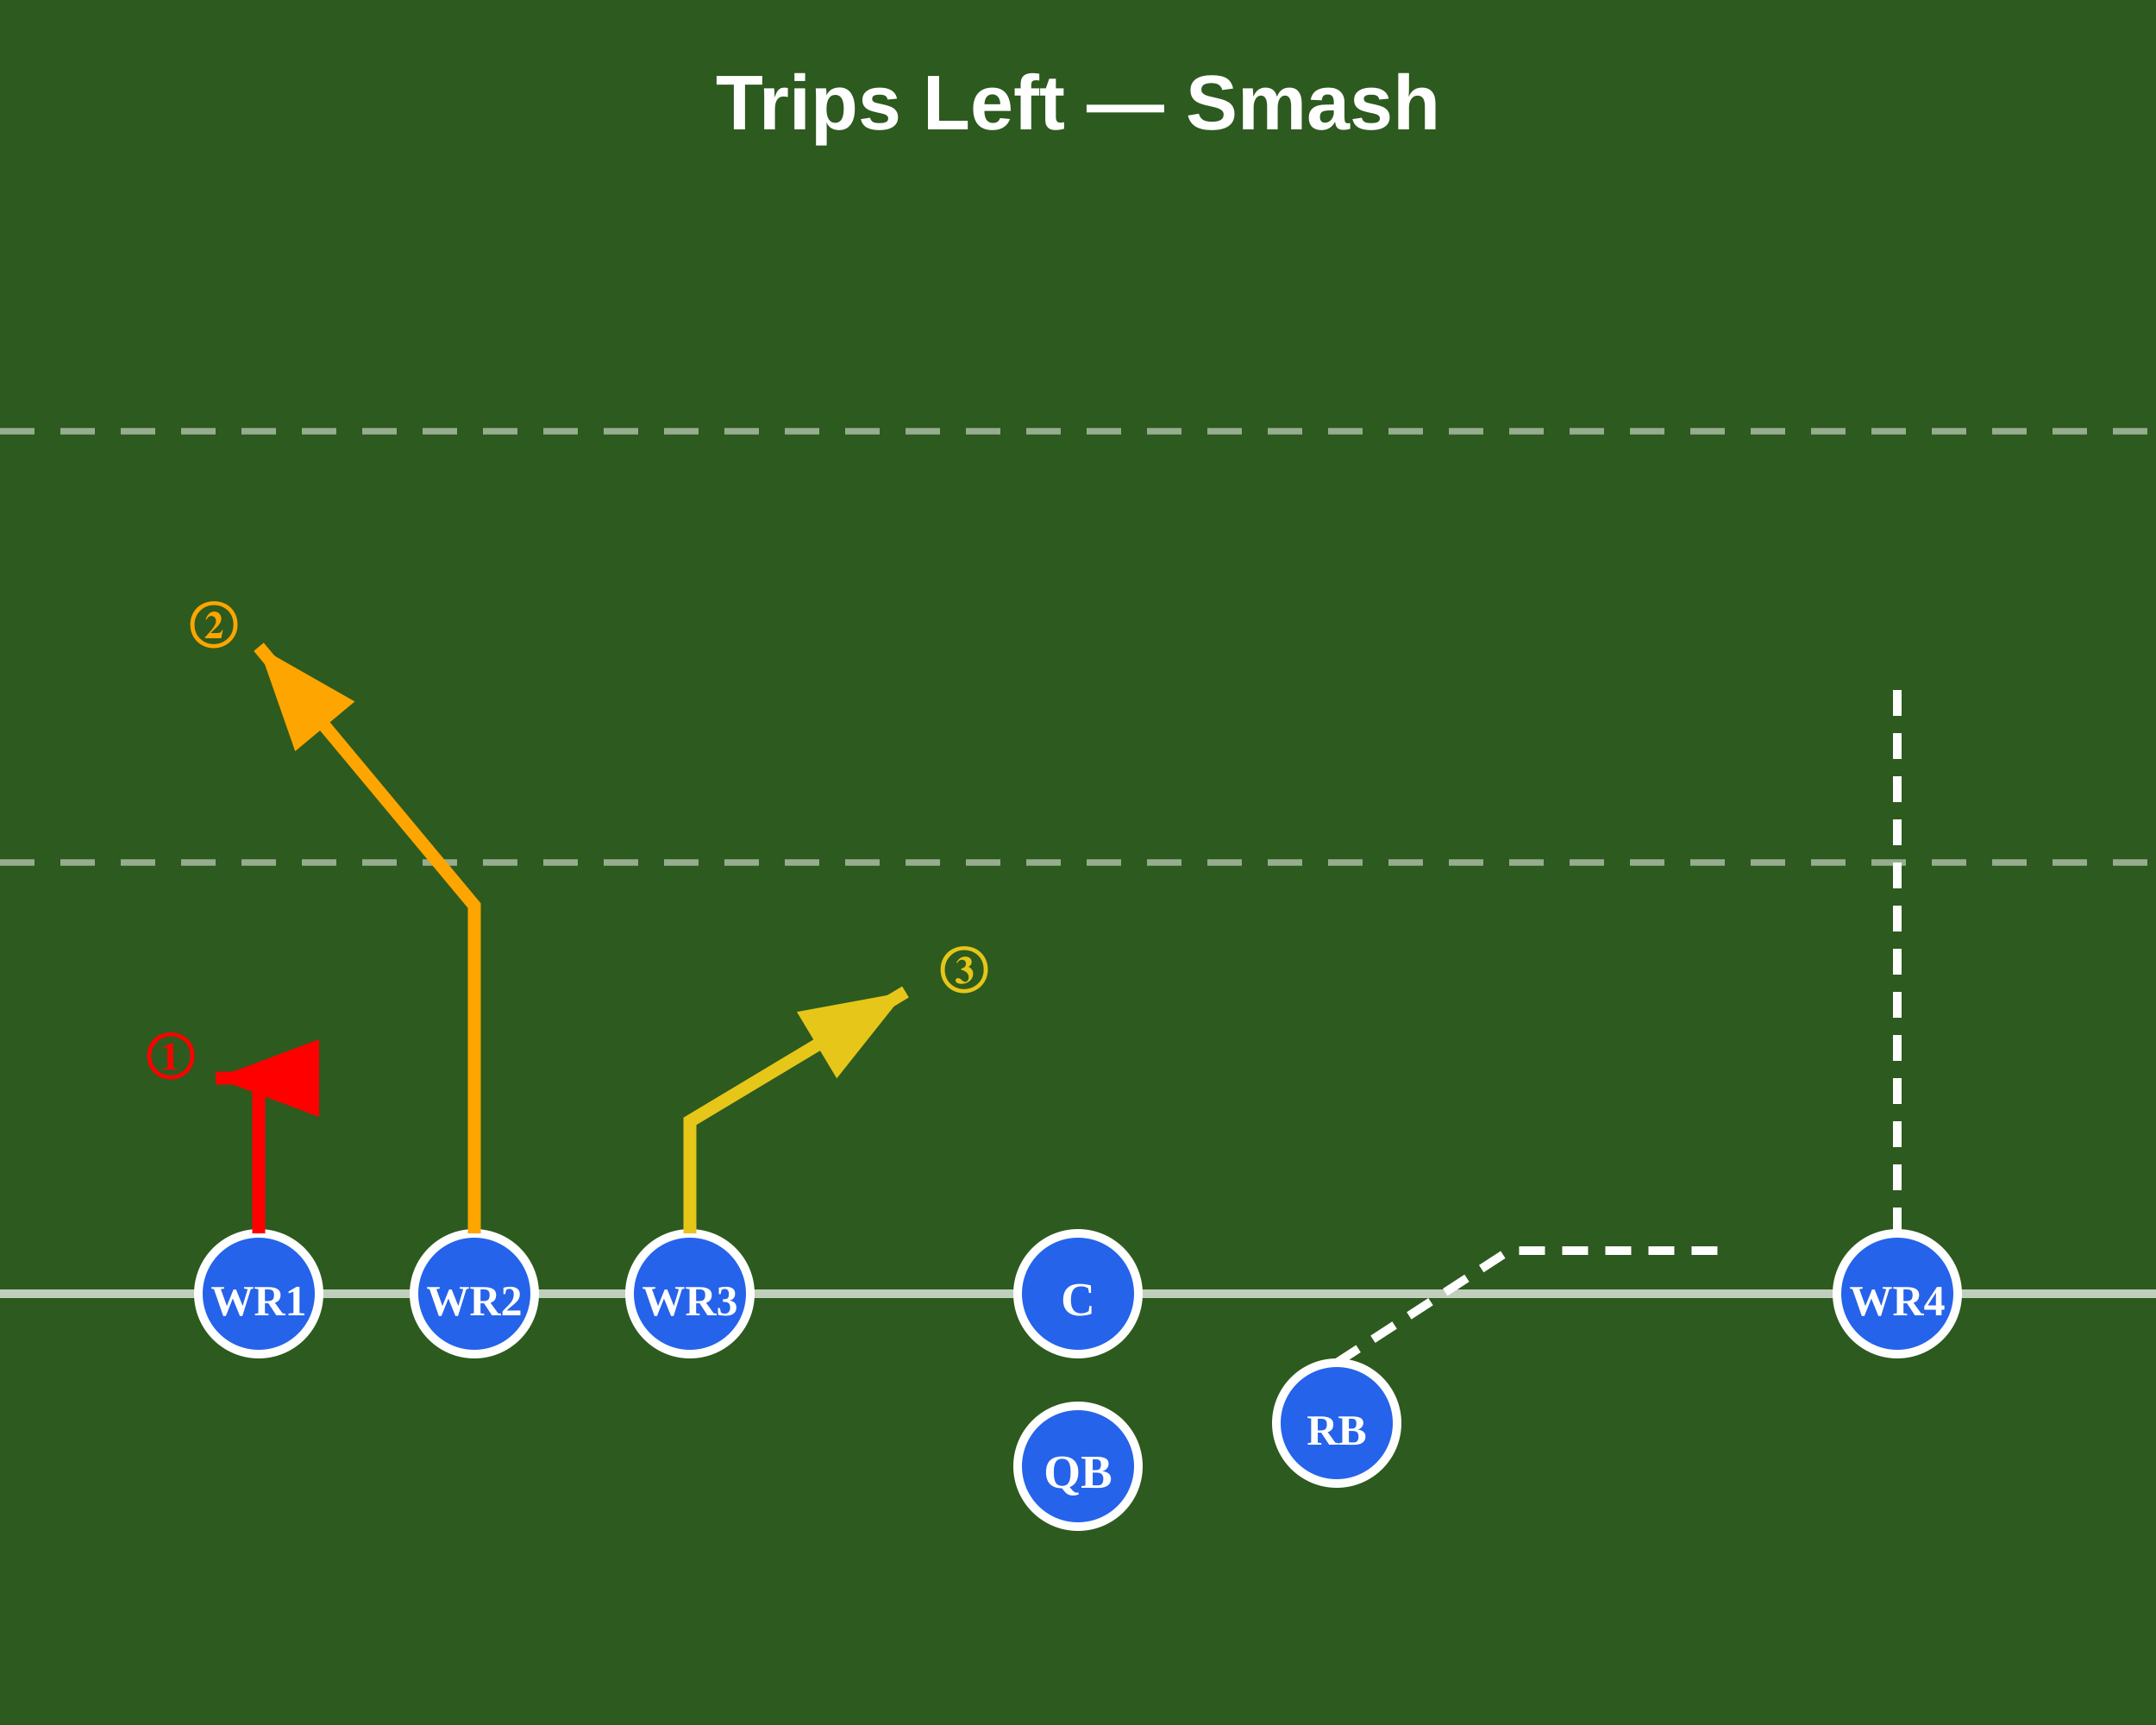
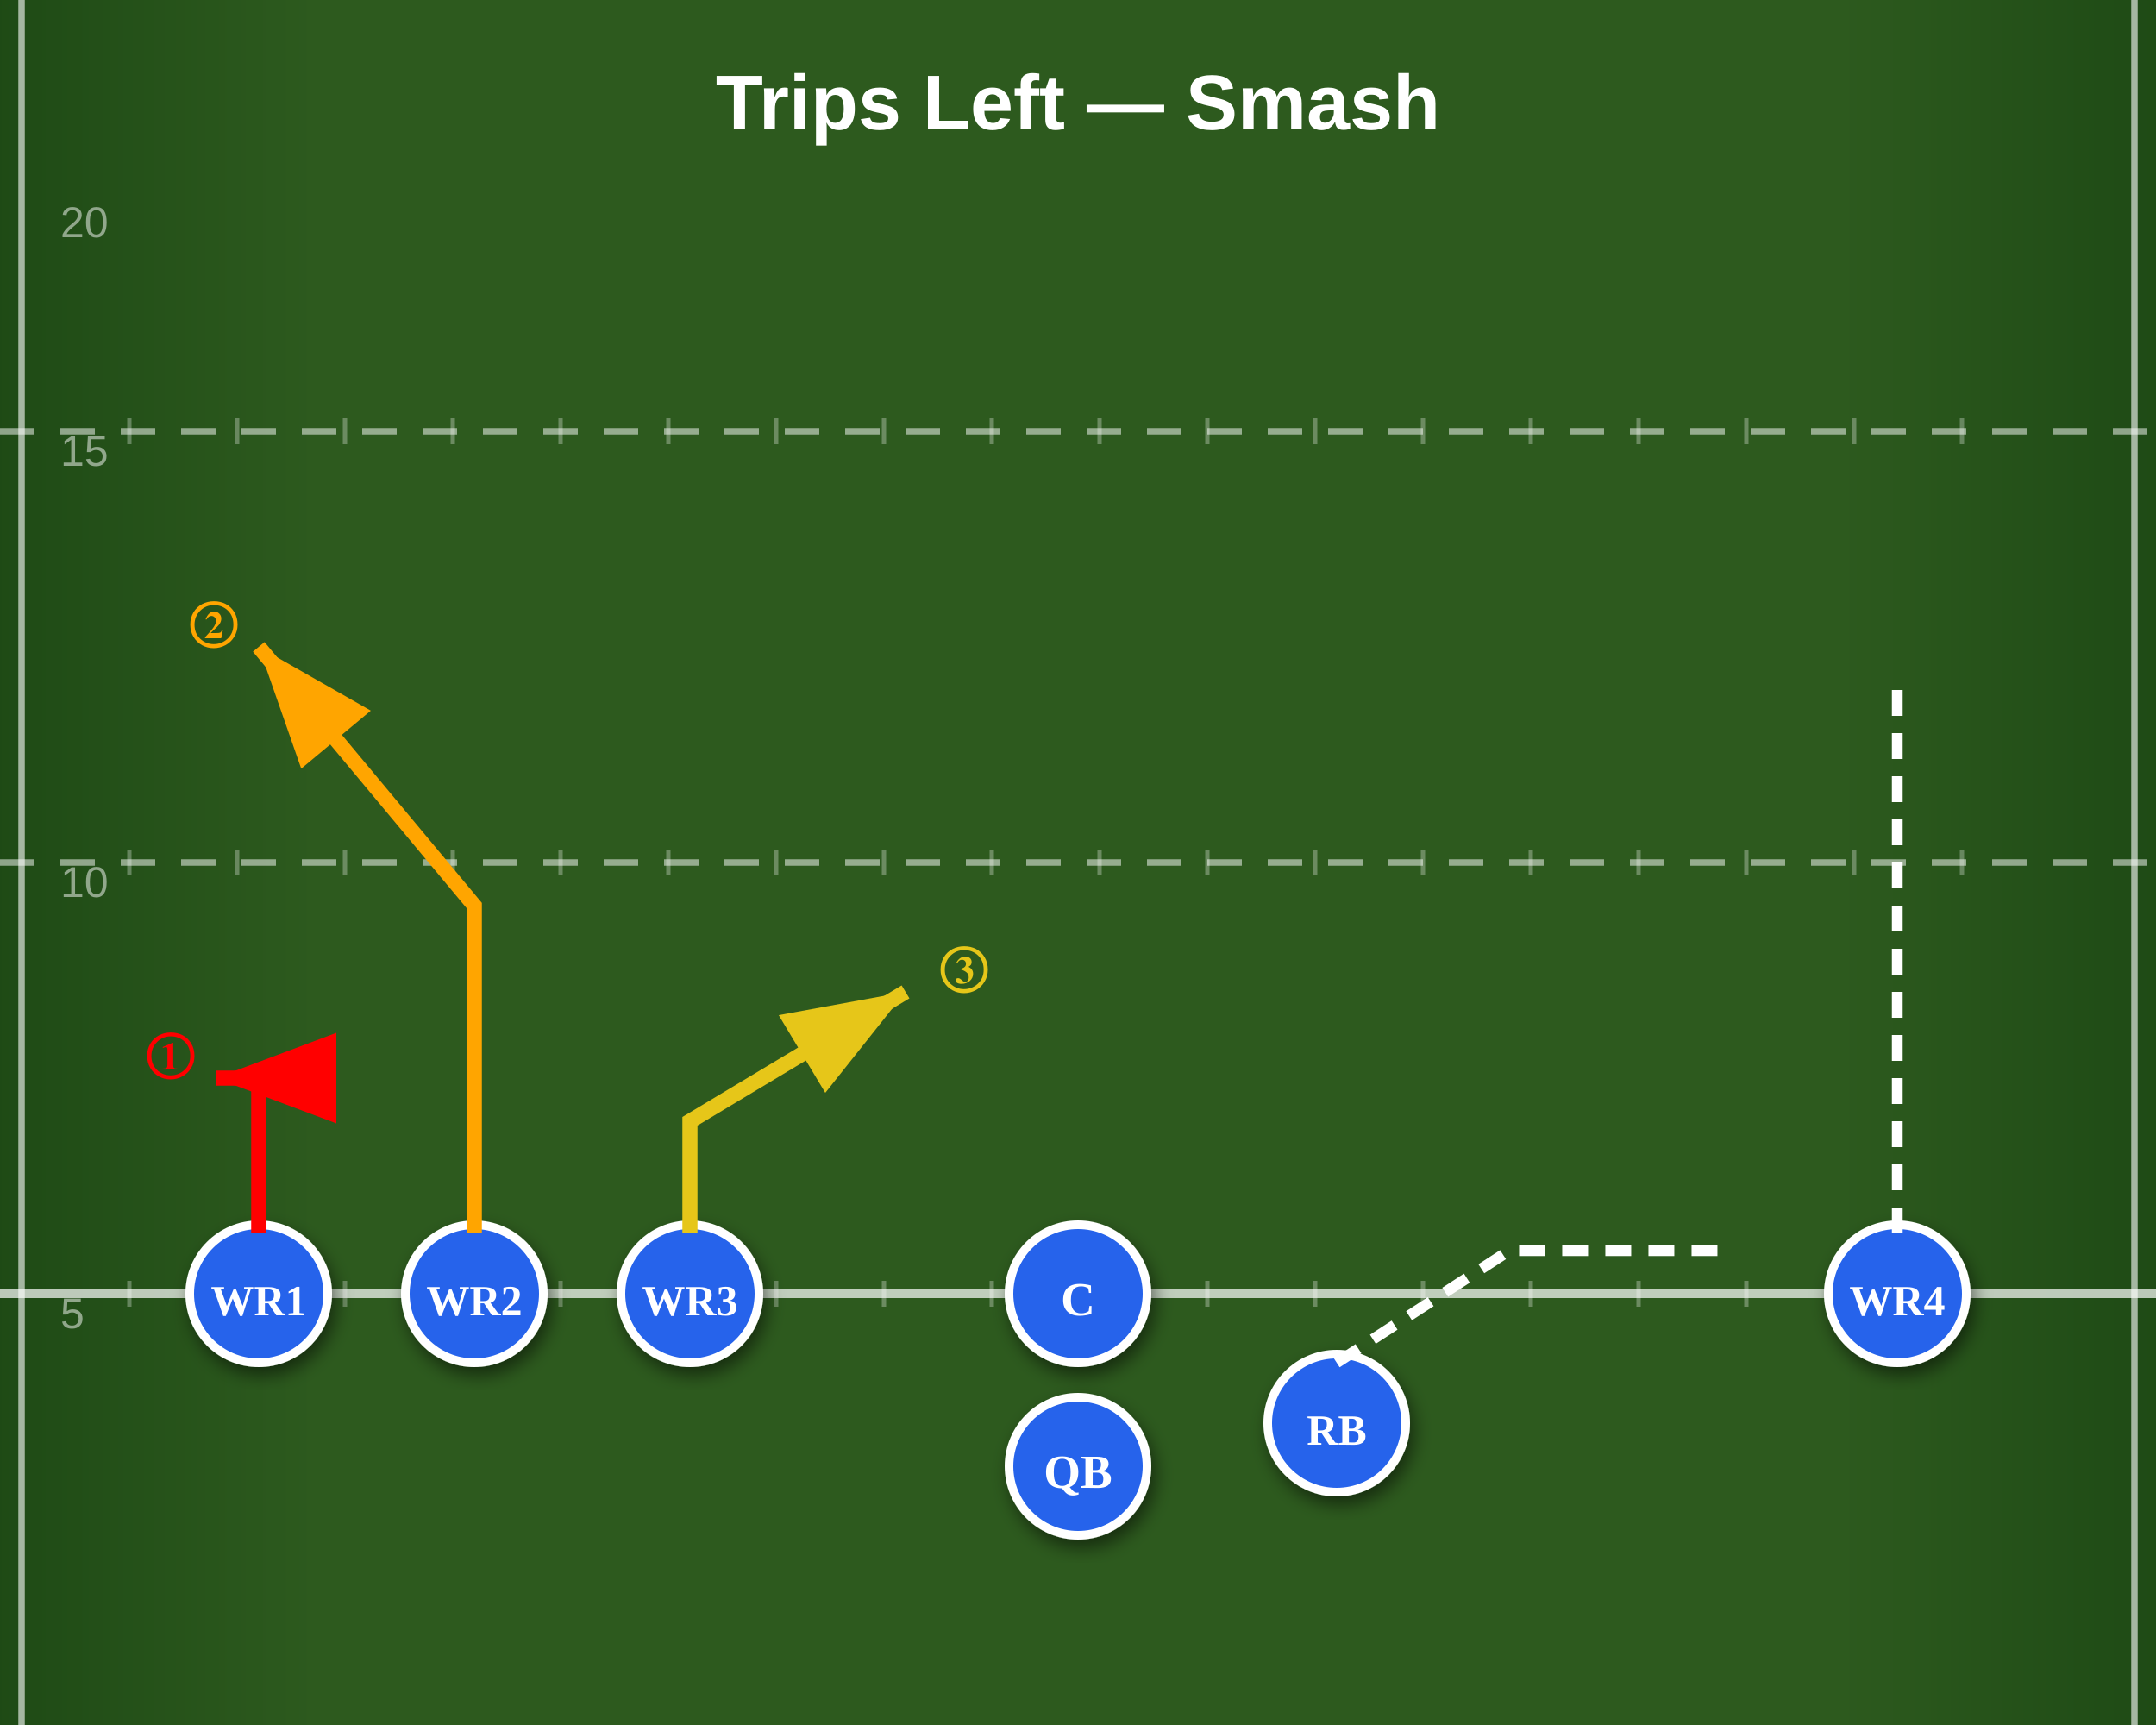
<svg xmlns="http://www.w3.org/2000/svg" viewBox="0 0 500 400">
  <defs>
    <marker id="ar" markerWidth="8" markerHeight="6" refX="8" refY="3" orient="auto">
      <polygon points="0 0, 8 3, 0 6" fill="red" />
    </marker>
    <marker id="ao" markerWidth="8" markerHeight="6" refX="8" refY="3" orient="auto">
      <polygon points="0 0, 8 3, 0 6" fill="orange" />
    </marker>
    <marker id="ay" markerWidth="8" markerHeight="6" refX="8" refY="3" orient="auto">
      <polygon points="0 0, 8 3, 0 6" fill="#e6c619" />
    </marker>
+     <linearGradient id="fieldGrad" x1="0" y1="0" x2="1" y2="0">
+       <stop offset="0%" stop-color="#1e4a15" />
+       <stop offset="15%" stop-color="#2d5a1e" />
+       <stop offset="85%" stop-color="#2d5a1e" />
+       <stop offset="100%" stop-color="#1e4a15" />
+     </linearGradient>
+     <filter id="dropShadow" x="-20%" y="-20%" width="140%" height="140%">
+       <feDropShadow dx="1" dy="2" stdDeviation="2" flood-color="#000" flood-opacity="0.5" />
+     </filter>
  </defs>
-   <rect width="500" height="400" fill="#2d5a1e" />
+   <rect width="500" height="400" fill="url(#fieldGrad)" />
+   <line x1="5" y1="0" x2="5" y2="400" stroke="white" stroke-width="1.5" opacity="0.6" />
+   <line x1="495" y1="0" x2="495" y2="400" stroke="white" stroke-width="1.5" opacity="0.6" />
+   <text x="14" y="308" fill="white" font-family="Arial" font-size="10" opacity="0.5">5</text>
+   <text x="14" y="208" fill="white" font-family="Arial" font-size="10" opacity="0.5">10</text>
+   <text x="14" y="108" fill="white" font-family="Arial" font-size="10" opacity="0.5">15</text>
+   <text x="14" y="55" fill="white" font-family="Arial" font-size="10" opacity="0.5">20</text>
+   <line x1="30" y1="97" x2="30" y2="103" stroke="white" stroke-width="1" opacity="0.3" />
+   <line x1="55" y1="97" x2="55" y2="103" stroke="white" stroke-width="1" opacity="0.3" />
+   <line x1="80" y1="97" x2="80" y2="103" stroke="white" stroke-width="1" opacity="0.3" />
+   <line x1="105" y1="97" x2="105" y2="103" stroke="white" stroke-width="1" opacity="0.3" />
+   <line x1="130" y1="97" x2="130" y2="103" stroke="white" stroke-width="1" opacity="0.3" />
+   <line x1="155" y1="97" x2="155" y2="103" stroke="white" stroke-width="1" opacity="0.3" />
+   <line x1="180" y1="97" x2="180" y2="103" stroke="white" stroke-width="1" opacity="0.3" />
+   <line x1="205" y1="97" x2="205" y2="103" stroke="white" stroke-width="1" opacity="0.3" />
+   <line x1="230" y1="97" x2="230" y2="103" stroke="white" stroke-width="1" opacity="0.3" />
+   <line x1="255" y1="97" x2="255" y2="103" stroke="white" stroke-width="1" opacity="0.3" />
+   <line x1="280" y1="97" x2="280" y2="103" stroke="white" stroke-width="1" opacity="0.3" />
+   <line x1="305" y1="97" x2="305" y2="103" stroke="white" stroke-width="1" opacity="0.3" />
+   <line x1="330" y1="97" x2="330" y2="103" stroke="white" stroke-width="1" opacity="0.3" />
+   <line x1="355" y1="97" x2="355" y2="103" stroke="white" stroke-width="1" opacity="0.3" />
+   <line x1="380" y1="97" x2="380" y2="103" stroke="white" stroke-width="1" opacity="0.3" />
+   <line x1="405" y1="97" x2="405" y2="103" stroke="white" stroke-width="1" opacity="0.3" />
+   <line x1="430" y1="97" x2="430" y2="103" stroke="white" stroke-width="1" opacity="0.3" />
+   <line x1="455" y1="97" x2="455" y2="103" stroke="white" stroke-width="1" opacity="0.3" />
+   <line x1="30" y1="197" x2="30" y2="203" stroke="white" stroke-width="1" opacity="0.3" />
+   <line x1="55" y1="197" x2="55" y2="203" stroke="white" stroke-width="1" opacity="0.3" />
+   <line x1="80" y1="197" x2="80" y2="203" stroke="white" stroke-width="1" opacity="0.3" />
+   <line x1="105" y1="197" x2="105" y2="203" stroke="white" stroke-width="1" opacity="0.3" />
+   <line x1="130" y1="197" x2="130" y2="203" stroke="white" stroke-width="1" opacity="0.3" />
+   <line x1="155" y1="197" x2="155" y2="203" stroke="white" stroke-width="1" opacity="0.3" />
+   <line x1="180" y1="197" x2="180" y2="203" stroke="white" stroke-width="1" opacity="0.3" />
+   <line x1="205" y1="197" x2="205" y2="203" stroke="white" stroke-width="1" opacity="0.3" />
+   <line x1="230" y1="197" x2="230" y2="203" stroke="white" stroke-width="1" opacity="0.3" />
+   <line x1="255" y1="197" x2="255" y2="203" stroke="white" stroke-width="1" opacity="0.3" />
+   <line x1="280" y1="197" x2="280" y2="203" stroke="white" stroke-width="1" opacity="0.3" />
+   <line x1="305" y1="197" x2="305" y2="203" stroke="white" stroke-width="1" opacity="0.3" />
+   <line x1="330" y1="197" x2="330" y2="203" stroke="white" stroke-width="1" opacity="0.3" />
+   <line x1="355" y1="197" x2="355" y2="203" stroke="white" stroke-width="1" opacity="0.3" />
+   <line x1="380" y1="197" x2="380" y2="203" stroke="white" stroke-width="1" opacity="0.3" />
+   <line x1="405" y1="197" x2="405" y2="203" stroke="white" stroke-width="1" opacity="0.3" />
+   <line x1="430" y1="197" x2="430" y2="203" stroke="white" stroke-width="1" opacity="0.3" />
+   <line x1="455" y1="197" x2="455" y2="203" stroke="white" stroke-width="1" opacity="0.3" />
+   <line x1="30" y1="297" x2="30" y2="303" stroke="white" stroke-width="1" opacity="0.3" />
+   <line x1="55" y1="297" x2="55" y2="303" stroke="white" stroke-width="1" opacity="0.3" />
+   <line x1="80" y1="297" x2="80" y2="303" stroke="white" stroke-width="1" opacity="0.3" />
+   <line x1="105" y1="297" x2="105" y2="303" stroke="white" stroke-width="1" opacity="0.3" />
+   <line x1="130" y1="297" x2="130" y2="303" stroke="white" stroke-width="1" opacity="0.3" />
+   <line x1="155" y1="297" x2="155" y2="303" stroke="white" stroke-width="1" opacity="0.3" />
+   <line x1="180" y1="297" x2="180" y2="303" stroke="white" stroke-width="1" opacity="0.3" />
+   <line x1="205" y1="297" x2="205" y2="303" stroke="white" stroke-width="1" opacity="0.3" />
+   <line x1="230" y1="297" x2="230" y2="303" stroke="white" stroke-width="1" opacity="0.3" />
+   <line x1="255" y1="297" x2="255" y2="303" stroke="white" stroke-width="1" opacity="0.3" />
+   <line x1="280" y1="297" x2="280" y2="303" stroke="white" stroke-width="1" opacity="0.3" />
+   <line x1="305" y1="297" x2="305" y2="303" stroke="white" stroke-width="1" opacity="0.3" />
+   <line x1="330" y1="297" x2="330" y2="303" stroke="white" stroke-width="1" opacity="0.3" />
+   <line x1="355" y1="297" x2="355" y2="303" stroke="white" stroke-width="1" opacity="0.3" />
+   <line x1="380" y1="297" x2="380" y2="303" stroke="white" stroke-width="1" opacity="0.3" />
+   <line x1="405" y1="297" x2="405" y2="303" stroke="white" stroke-width="1" opacity="0.3" />
+   <line x1="430" y1="297" x2="430" y2="303" stroke="white" stroke-width="1" opacity="0.3" />
+   <line x1="455" y1="297" x2="455" y2="303" stroke="white" stroke-width="1" opacity="0.3" />
  <line x1="0" y1="100" x2="500" y2="100" stroke="white" stroke-width="1.5" stroke-dasharray="8,6" opacity="0.5" />
  <line x1="0" y1="200" x2="500" y2="200" stroke="white" stroke-width="1.5" stroke-dasharray="8,6" opacity="0.5" />
  <line x1="0" y1="300" x2="500" y2="300" stroke="white" stroke-width="2" opacity="0.7" />
  <text x="250" y="30" text-anchor="middle" fill="white" font-family="Arial" font-size="18" font-weight="bold">Trips Left — Smash</text>
-   <circle cx="250" cy="340" r="14" fill="#2563eb" stroke="white" stroke-width="2" />
+   <circle cx="250" cy="340" r="16" fill="#2563eb" stroke="white" stroke-width="2" filter="url(#dropShadow)" />
  <text x="250" y="345" text-anchor="middle" fill="white" font-size="11" font-weight="bold">QB</text>
-   <circle cx="250" cy="300" r="14" fill="#2563eb" stroke="white" stroke-width="2" />
+   <circle cx="250" cy="300" r="16" fill="#2563eb" stroke="white" stroke-width="2" filter="url(#dropShadow)" />
  <text x="250" y="305" text-anchor="middle" fill="white" font-size="11" font-weight="bold">C</text>
-   <circle cx="440" cy="300" r="14" fill="#2563eb" stroke="white" stroke-width="2" />
+   <circle cx="440" cy="300" r="16" fill="#2563eb" stroke="white" stroke-width="2" filter="url(#dropShadow)" />
  <text x="440" y="305" text-anchor="middle" fill="white" font-size="10" font-weight="bold">WR4</text>
-   <circle cx="60" cy="300" r="14" fill="#2563eb" stroke="white" stroke-width="2" />
+   <circle cx="60" cy="300" r="16" fill="#2563eb" stroke="white" stroke-width="2" filter="url(#dropShadow)" />
  <text x="60" y="305" text-anchor="middle" fill="white" font-size="10" font-weight="bold">WR1</text>
-   <circle cx="110" cy="300" r="14" fill="#2563eb" stroke="white" stroke-width="2" />
+   <circle cx="110" cy="300" r="16" fill="#2563eb" stroke="white" stroke-width="2" filter="url(#dropShadow)" />
  <text x="110" y="305" text-anchor="middle" fill="white" font-size="10" font-weight="bold">WR2</text>
-   <circle cx="160" cy="300" r="14" fill="#2563eb" stroke="white" stroke-width="2" />
+   <circle cx="160" cy="300" r="16" fill="#2563eb" stroke="white" stroke-width="2" filter="url(#dropShadow)" />
  <text x="160" y="305" text-anchor="middle" fill="white" font-size="10" font-weight="bold">WR3</text>
-   <circle cx="310" cy="330" r="14" fill="#2563eb" stroke="white" stroke-width="2" />
+   <circle cx="310" cy="330" r="16" fill="#2563eb" stroke="white" stroke-width="2" filter="url(#dropShadow)" />
  <text x="310" y="335" text-anchor="middle" fill="white" font-size="10" font-weight="bold">RB</text>
-   <polyline points="60,286 60,250 50,250" fill="none" stroke="red" stroke-width="3" marker-end="url(#ar)" />
+   <polyline points="60,286 60,250 50,250" fill="none" stroke="red" stroke-width="3.5" marker-end="url(#ar)" />
  <text x="34" y="248" fill="red" font-size="12" font-weight="bold">①</text>
-   <polyline points="110,286 110,210 60,150" fill="none" stroke="orange" stroke-width="3" marker-end="url(#ao)" />
+   <polyline points="110,286 110,210 60,150" fill="none" stroke="orange" stroke-width="3.5" marker-end="url(#ao)" />
  <text x="44" y="148" fill="orange" font-size="12" font-weight="bold">②</text>
-   <polyline points="160,286 160,260 210,230" fill="none" stroke="#e6c619" stroke-width="3" marker-end="url(#ay)" />
+   <polyline points="160,286 160,260 210,230" fill="none" stroke="#e6c619" stroke-width="3.5" marker-end="url(#ay)" />
  <text x="218" y="228" fill="#e6c619" font-size="12" font-weight="bold">③</text>
-   <polyline points="440,286 440,160" fill="none" stroke="white" stroke-width="2" stroke-dasharray="6,4" />
-   <polyline points="310,316 350,290 400,290" fill="none" stroke="white" stroke-width="2" stroke-dasharray="6,4" />
+   <polyline points="440,286 440,160" fill="none" stroke="white" stroke-width="2.5" stroke-dasharray="6,4" />
+   <polyline points="310,316 350,290 400,290" fill="none" stroke="white" stroke-width="2.5" stroke-dasharray="6,4" />
</svg>
